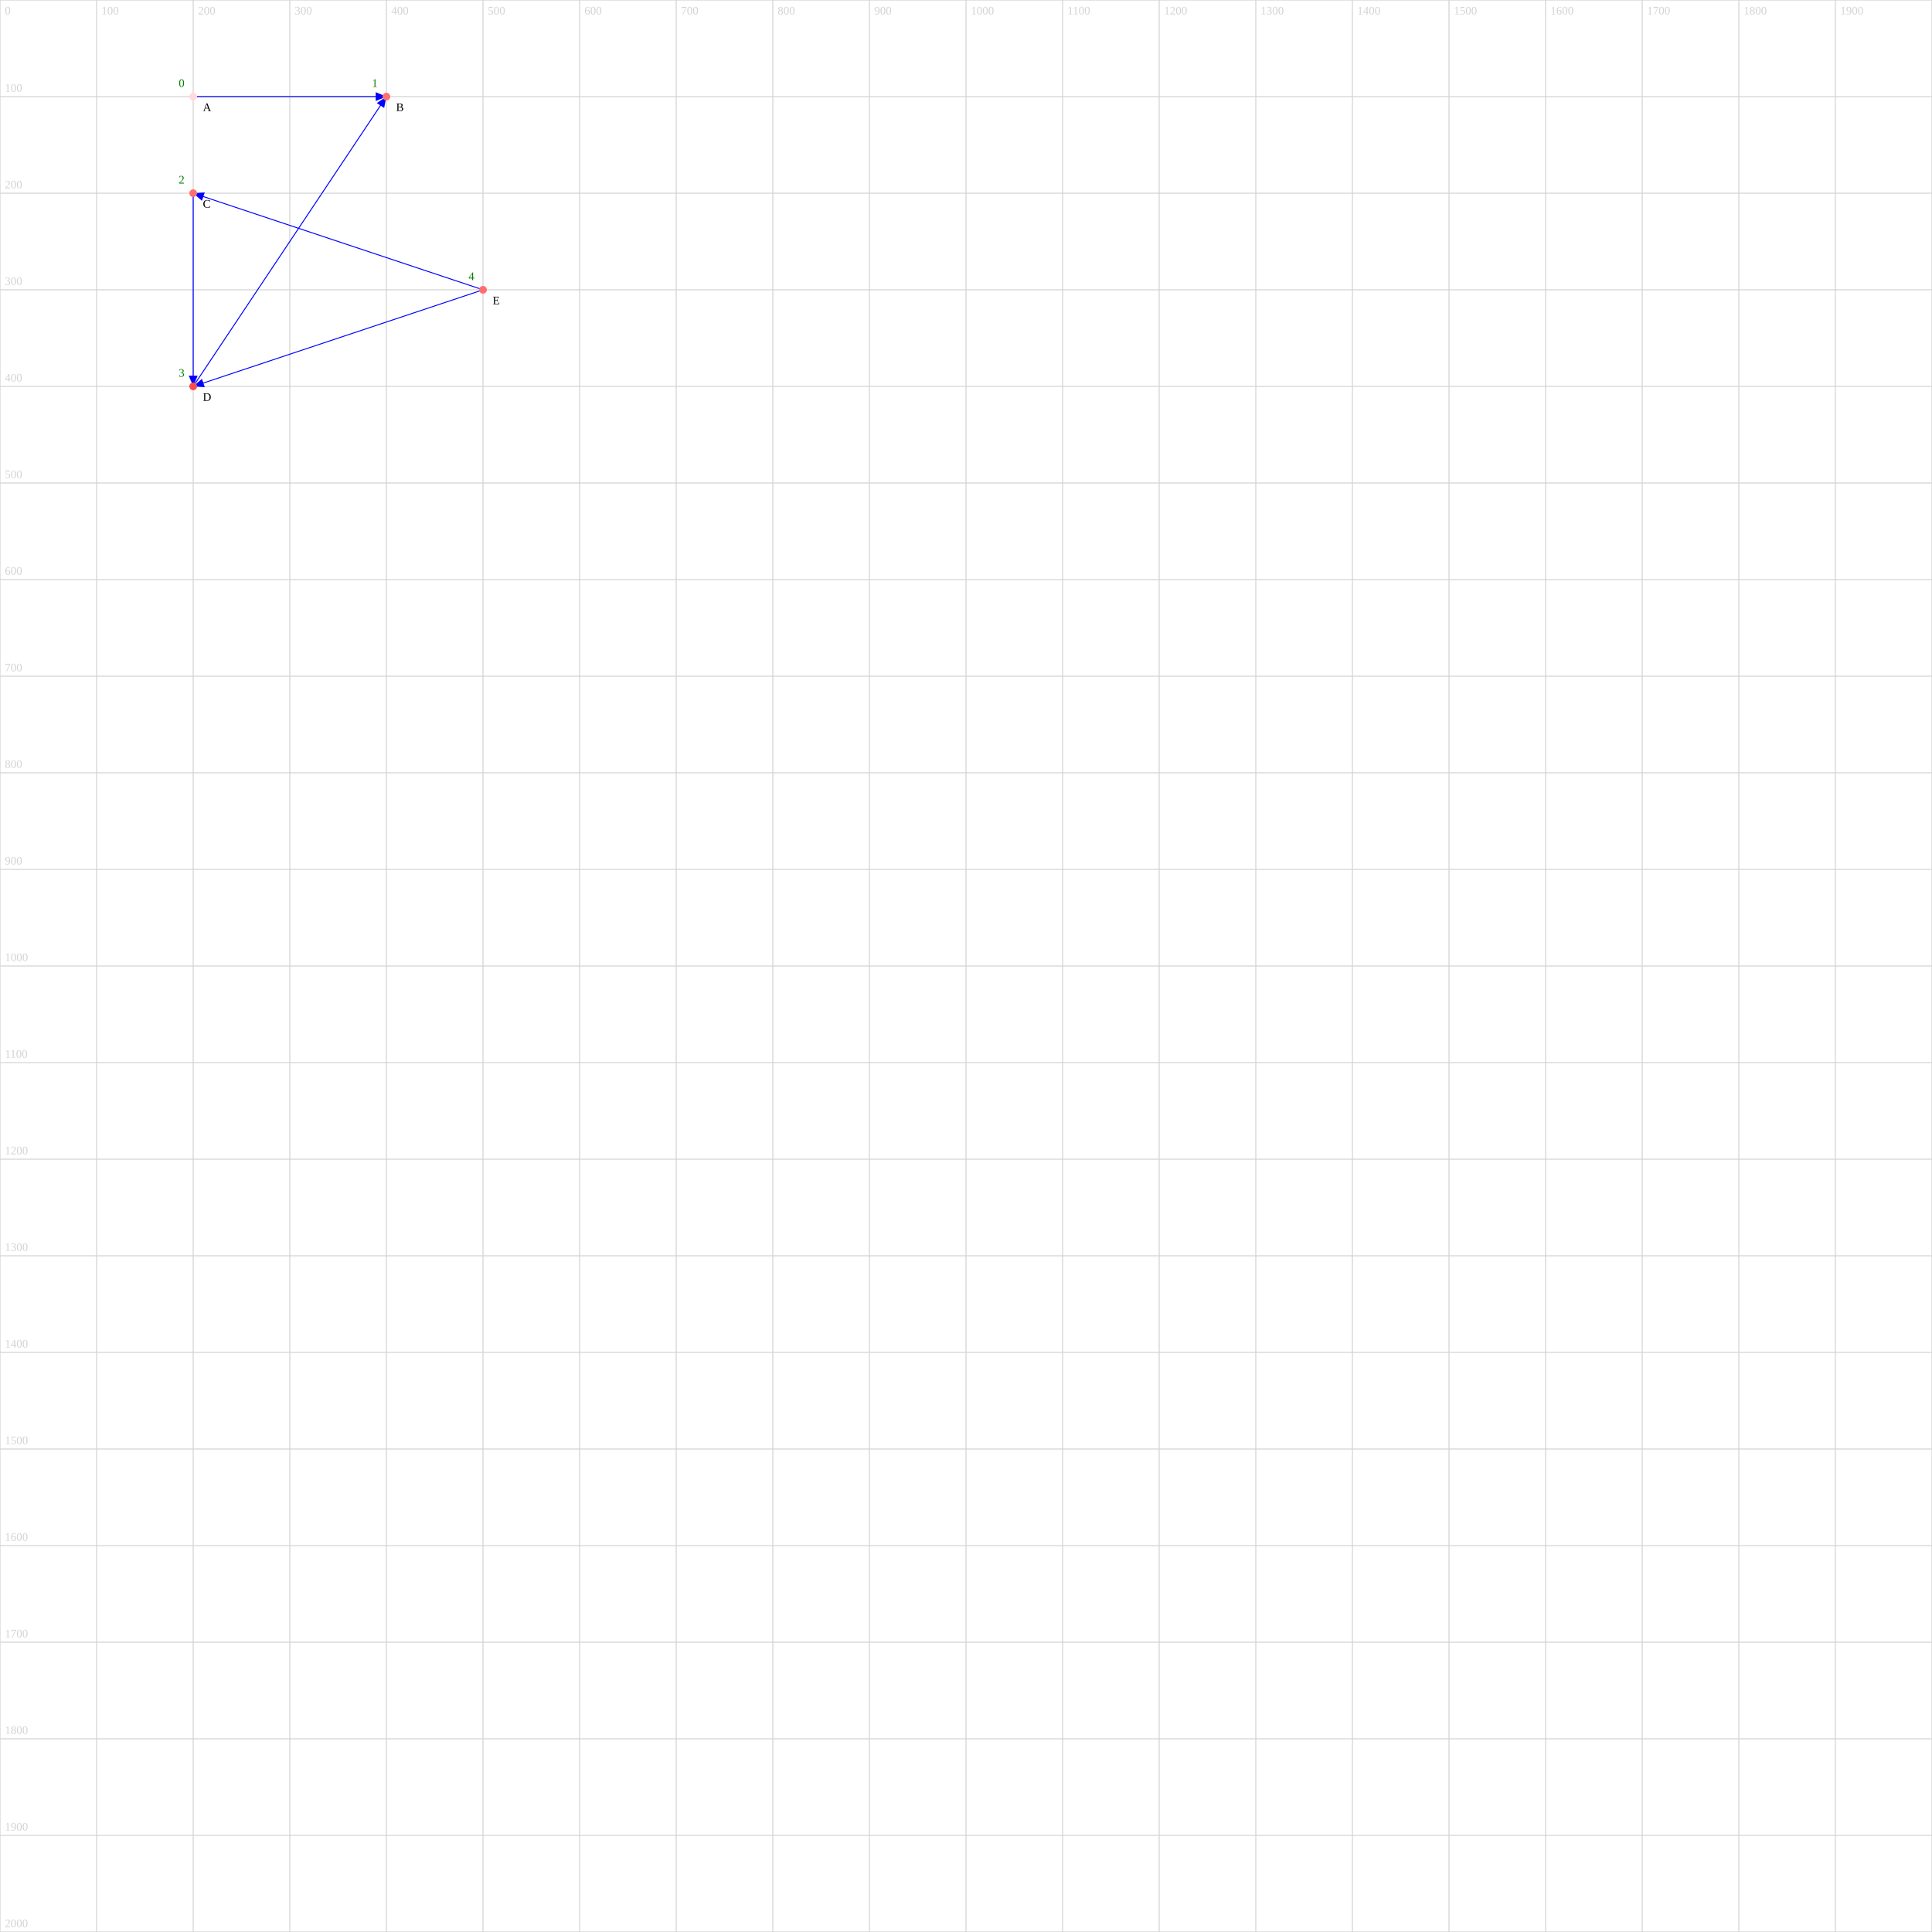
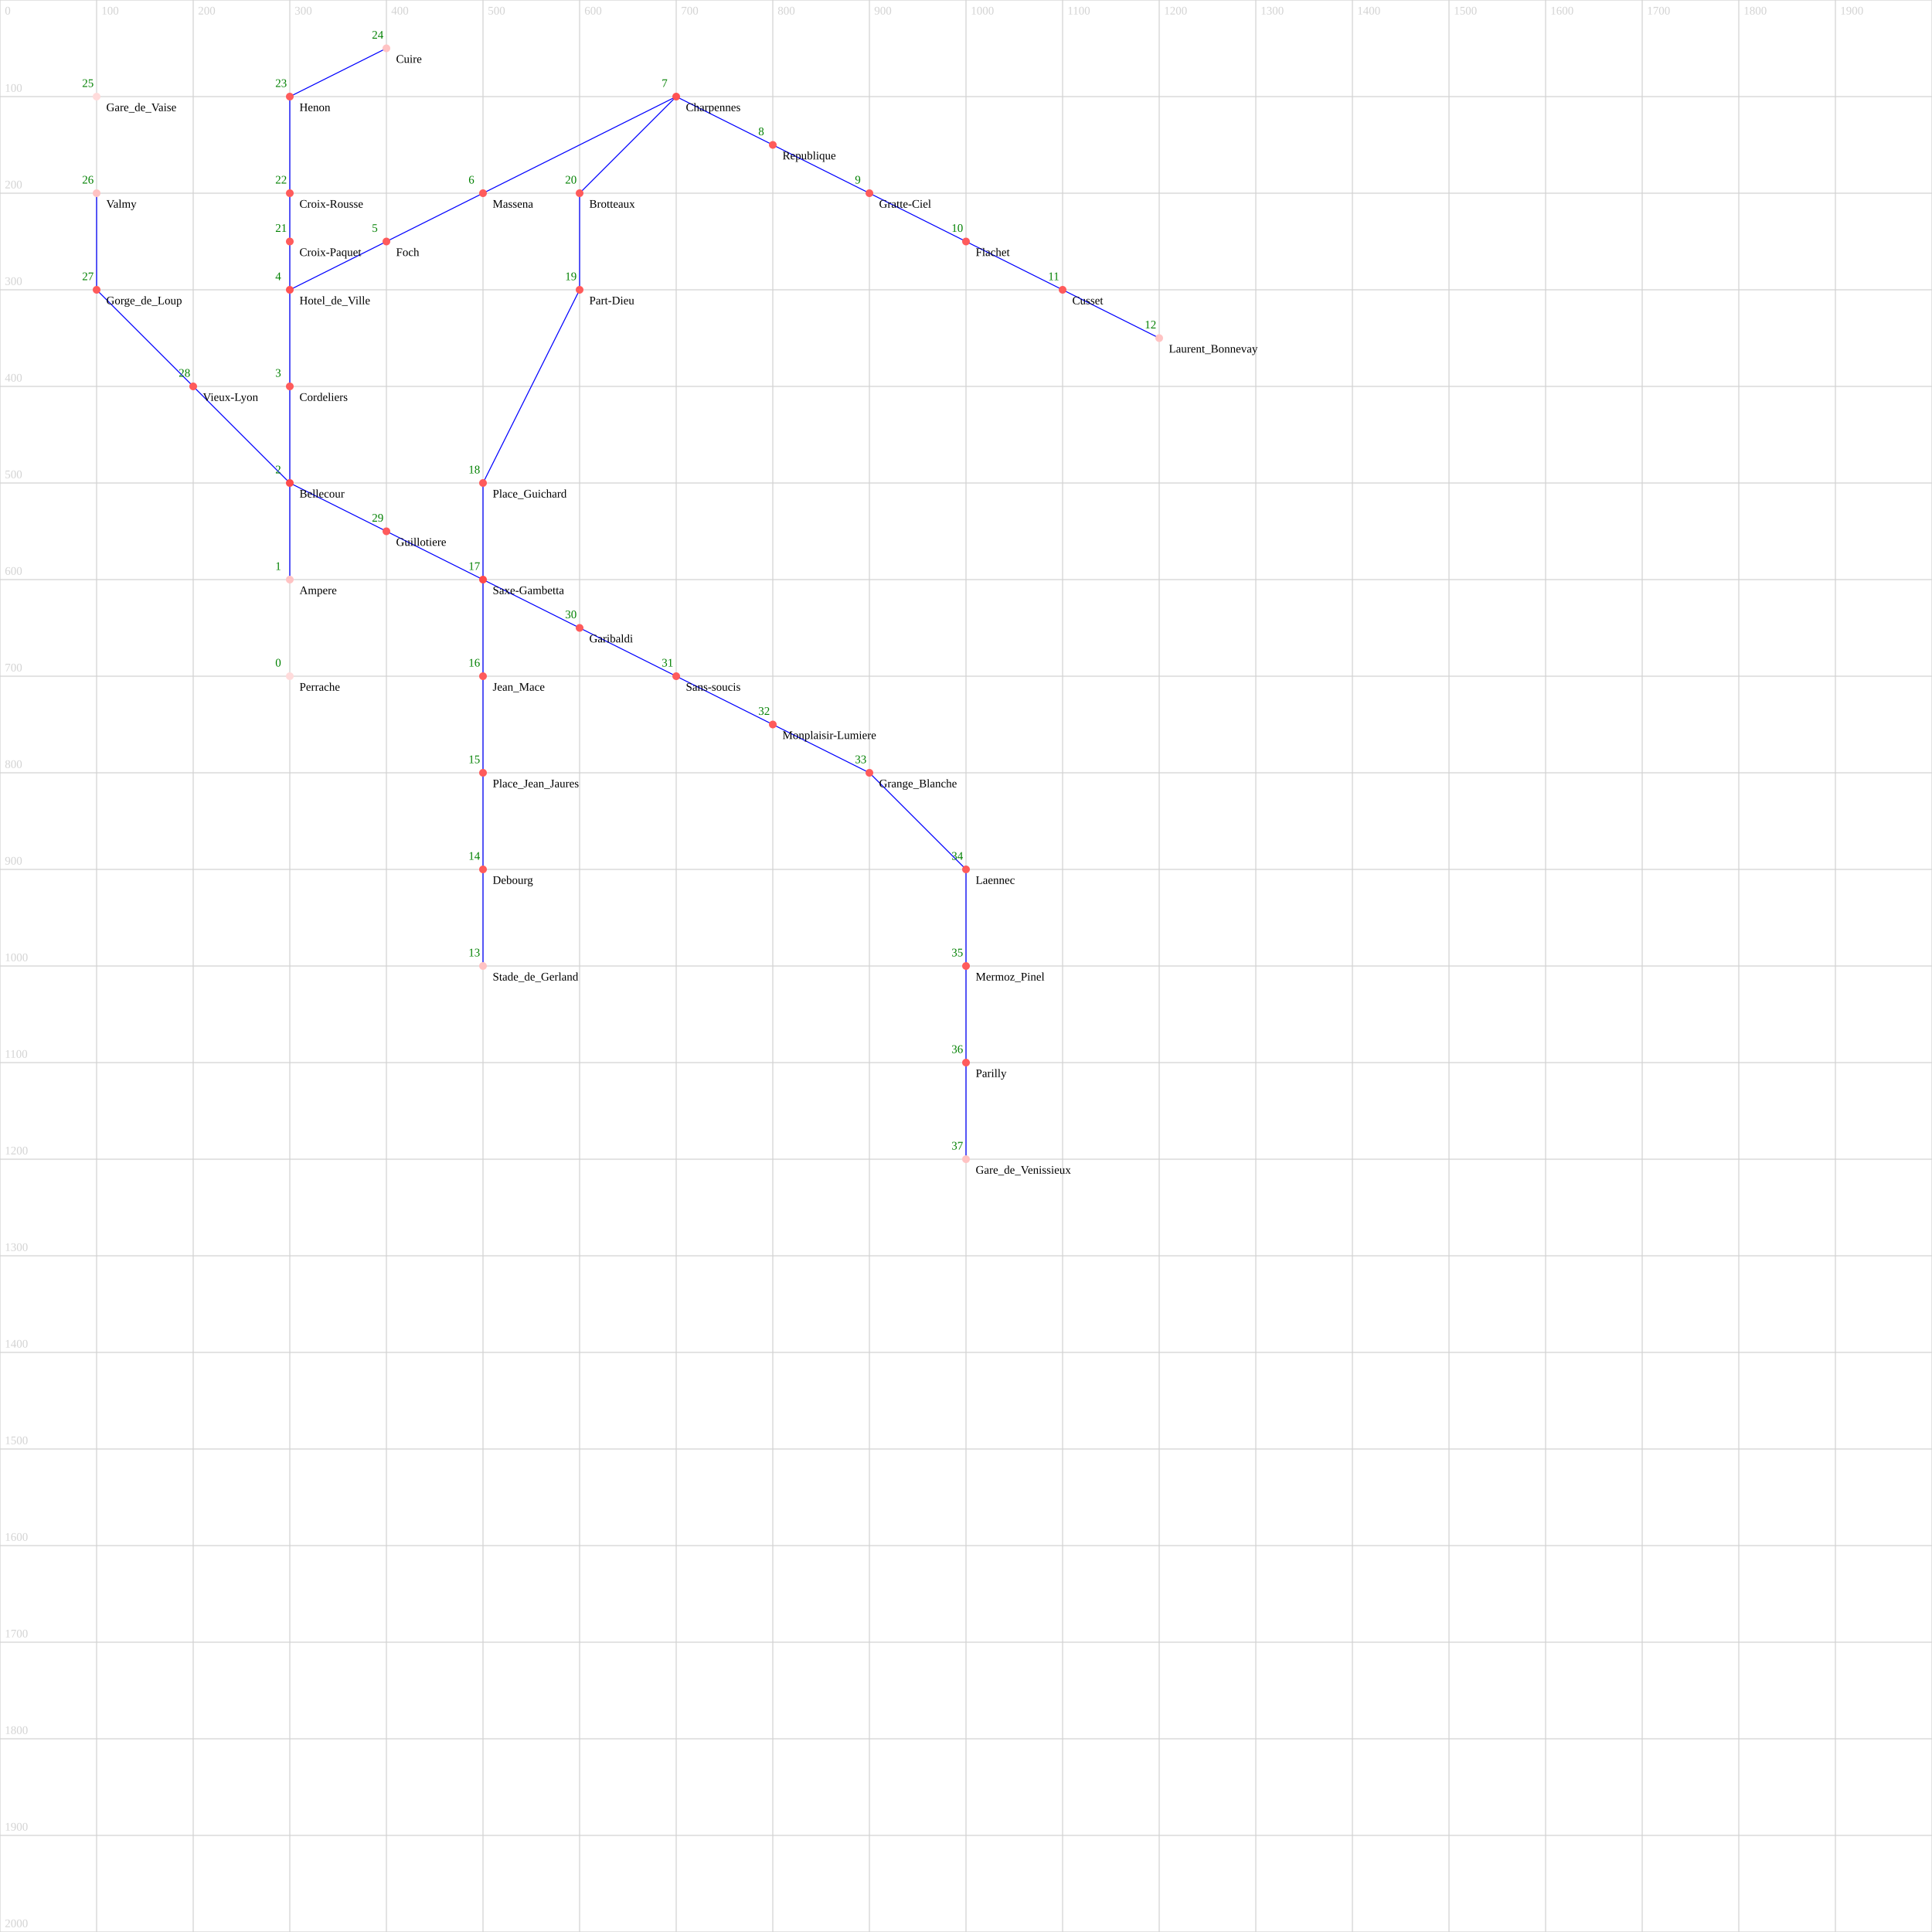
<svg xmlns="http://www.w3.org/2000/svg" version="1.1" width="2000" height="2000">
  <line x1="0" y1="0" x2="2000" y2="0" stroke="lightgrey" />
  <text x="5" y="-5" fill="lightgrey">0</text>
  <line x1="0" y1="100" x2="2000" y2="100" stroke="lightgrey" />
  <text x="5" y="95" fill="lightgrey">100</text>
  <line x1="0" y1="200" x2="2000" y2="200" stroke="lightgrey" />
  <text x="5" y="195" fill="lightgrey">200</text>
  <line x1="0" y1="300" x2="2000" y2="300" stroke="lightgrey" />
  <text x="5" y="295" fill="lightgrey">300</text>
  <line x1="0" y1="400" x2="2000" y2="400" stroke="lightgrey" />
  <text x="5" y="395" fill="lightgrey">400</text>
  <line x1="0" y1="500" x2="2000" y2="500" stroke="lightgrey" />
  <text x="5" y="495" fill="lightgrey">500</text>
  <line x1="0" y1="600" x2="2000" y2="600" stroke="lightgrey" />
  <text x="5" y="595" fill="lightgrey">600</text>
  <line x1="0" y1="700" x2="2000" y2="700" stroke="lightgrey" />
  <text x="5" y="695" fill="lightgrey">700</text>
  <line x1="0" y1="800" x2="2000" y2="800" stroke="lightgrey" />
  <text x="5" y="795" fill="lightgrey">800</text>
  <line x1="0" y1="900" x2="2000" y2="900" stroke="lightgrey" />
  <text x="5" y="895" fill="lightgrey">900</text>
  <line x1="0" y1="1000" x2="2000" y2="1000" stroke="lightgrey" />
  <text x="5" y="995" fill="lightgrey">1000</text>
  <line x1="0" y1="1100" x2="2000" y2="1100" stroke="lightgrey" />
  <text x="5" y="1095" fill="lightgrey">1100</text>
  <line x1="0" y1="1200" x2="2000" y2="1200" stroke="lightgrey" />
  <text x="5" y="1195" fill="lightgrey">1200</text>
  <line x1="0" y1="1300" x2="2000" y2="1300" stroke="lightgrey" />
  <text x="5" y="1295" fill="lightgrey">1300</text>
  <line x1="0" y1="1400" x2="2000" y2="1400" stroke="lightgrey" />
  <text x="5" y="1395" fill="lightgrey">1400</text>
  <line x1="0" y1="1500" x2="2000" y2="1500" stroke="lightgrey" />
  <text x="5" y="1495" fill="lightgrey">1500</text>
  <line x1="0" y1="1600" x2="2000" y2="1600" stroke="lightgrey" />
  <text x="5" y="1595" fill="lightgrey">1600</text>
  <line x1="0" y1="1700" x2="2000" y2="1700" stroke="lightgrey" />
  <text x="5" y="1695" fill="lightgrey">1700</text>
  <line x1="0" y1="1800" x2="2000" y2="1800" stroke="lightgrey" />
  <text x="5" y="1795" fill="lightgrey">1800</text>
  <line x1="0" y1="1900" x2="2000" y2="1900" stroke="lightgrey" />
  <text x="5" y="1895" fill="lightgrey">1900</text>
  <line x1="0" y1="2000" x2="2000" y2="2000" stroke="lightgrey" />
  <text x="5" y="1995" fill="lightgrey">2000</text>
  <line x1="0" y1="0" x2="0" y2="2000" stroke="lightgrey" />
  <text x="5" y="15" fill="lightgrey">0</text>
  <line x1="100" y1="0" x2="100" y2="2000" stroke="lightgrey" />
  <text x="105" y="15" fill="lightgrey">100</text>
  <line x1="200" y1="0" x2="200" y2="2000" stroke="lightgrey" />
  <text x="205" y="15" fill="lightgrey">200</text>
  <line x1="300" y1="0" x2="300" y2="2000" stroke="lightgrey" />
  <text x="305" y="15" fill="lightgrey">300</text>
  <line x1="400" y1="0" x2="400" y2="2000" stroke="lightgrey" />
  <text x="405" y="15" fill="lightgrey">400</text>
  <line x1="500" y1="0" x2="500" y2="2000" stroke="lightgrey" />
  <text x="505" y="15" fill="lightgrey">500</text>
  <line x1="600" y1="0" x2="600" y2="2000" stroke="lightgrey" />
  <text x="605" y="15" fill="lightgrey">600</text>
  <line x1="700" y1="0" x2="700" y2="2000" stroke="lightgrey" />
  <text x="705" y="15" fill="lightgrey">700</text>
  <line x1="800" y1="0" x2="800" y2="2000" stroke="lightgrey" />
  <text x="805" y="15" fill="lightgrey">800</text>
  <line x1="900" y1="0" x2="900" y2="2000" stroke="lightgrey" />
  <text x="905" y="15" fill="lightgrey">900</text>
  <line x1="1000" y1="0" x2="1000" y2="2000" stroke="lightgrey" />
  <text x="1005" y="15" fill="lightgrey">1000</text>
  <line x1="1100" y1="0" x2="1100" y2="2000" stroke="lightgrey" />
  <text x="1105" y="15" fill="lightgrey">1100</text>
  <line x1="1200" y1="0" x2="1200" y2="2000" stroke="lightgrey" />
  <text x="1205" y="15" fill="lightgrey">1200</text>
  <line x1="1300" y1="0" x2="1300" y2="2000" stroke="lightgrey" />
  <text x="1305" y="15" fill="lightgrey">1300</text>
  <line x1="1400" y1="0" x2="1400" y2="2000" stroke="lightgrey" />
  <text x="1405" y="15" fill="lightgrey">1400</text>
  <line x1="1500" y1="0" x2="1500" y2="2000" stroke="lightgrey" />
  <text x="1505" y="15" fill="lightgrey">1500</text>
  <line x1="1600" y1="0" x2="1600" y2="2000" stroke="lightgrey" />
  <text x="1605" y="15" fill="lightgrey">1600</text>
  <line x1="1700" y1="0" x2="1700" y2="2000" stroke="lightgrey" />
  <text x="1705" y="15" fill="lightgrey">1700</text>
  <line x1="1800" y1="0" x2="1800" y2="2000" stroke="lightgrey" />
  <text x="1805" y="15" fill="lightgrey">1800</text>
  <line x1="1900" y1="0" x2="1900" y2="2000" stroke="lightgrey" />
  <text x="1905" y="15" fill="lightgrey">1900</text>
  <line x1="2000" y1="0" x2="2000" y2="2000" stroke="lightgrey" />
  <text x="2005" y="15" fill="lightgrey">2000</text>
-   <line x1="200" y1="100" x2="400" y2="100" stroke="blue" />
-   <polygon points=" 400,100 388.913,104.592 388.913,95.408" style="fill:blue" />
-   <line x1="200" y1="200" x2="200" y2="400" stroke="blue" />
-   <polygon points=" 200,400 195.408,388.913 204.592,388.913" style="fill:blue" />
-   <line x1="200" y1="400" x2="400" y2="100" stroke="blue" />
-   <polygon points=" 400,100 397.671,111.772 390.029,106.677" style="fill:blue" />
-   <line x1="500" y1="300" x2="200" y2="200" stroke="blue" />
-   <polygon points=" 200,200 211.97,199.149 209.065,207.862" style="fill:blue" />
-   <line x1="500" y1="300" x2="200" y2="400" stroke="blue" />
-   <polygon points=" 200,400 209.065,392.138 211.97,400.851" style="fill:blue" />
-   <circle cx="200" cy="100" r="4" fill="rgb(255,219,219)" />
-   <text x="210" y="115" fill="black">A</text>
-   <text x="185" y="90" fill="green">0</text>
-   <circle cx="400" cy="100" r="4" fill="rgb(255,111,111)" />
-   <text x="410" y="115" fill="black">B</text>
-   <text x="385" y="90" fill="green">1</text>
-   <circle cx="200" cy="200" r="4" fill="rgb(255,111,111)" />
-   <text x="210" y="215" fill="black">C</text>
-   <text x="185" y="190" fill="green">2</text>
-   <circle cx="200" cy="400" r="4" fill="rgb(255,75,75)" />
-   <text x="210" y="415" fill="black">D</text>
-   <text x="185" y="390" fill="green">3</text>
-   <circle cx="500" cy="300" r="4" fill="rgb(255,111,111)" />
-   <text x="510" y="315" fill="black">E</text>
-   <text x="485" y="290" fill="green">4</text>
+   <line x1="100" y1="200" x2="100" y2="300" stroke="blue" />
+   <line x1="100" y1="300" x2="200" y2="400" stroke="blue" />
+   <line x1="200" y1="400" x2="300" y2="500" stroke="blue" />
+   <line x1="300" y1="500" x2="400" y2="550" stroke="blue" />
+   <line x1="400" y1="550" x2="500" y2="600" stroke="blue" />
+   <line x1="500" y1="600" x2="600" y2="650" stroke="blue" />
+   <line x1="600" y1="650" x2="700" y2="700" stroke="blue" />
+   <line x1="700" y1="700" x2="800" y2="750" stroke="blue" />
+   <line x1="800" y1="750" x2="900" y2="800" stroke="blue" />
+   <line x1="900" y1="800" x2="1000" y2="900" stroke="blue" />
+   <line x1="1000" y1="900" x2="1000" y2="1000" stroke="blue" />
+   <line x1="1000" y1="1000" x2="1000" y2="1100" stroke="blue" />
+   <line x1="1000" y1="1100" x2="1000" y2="1200" stroke="blue" />
+   <line x1="300" y1="600" x2="300" y2="500" stroke="blue" />
+   <line x1="300" y1="500" x2="300" y2="400" stroke="blue" />
+   <line x1="300" y1="400" x2="300" y2="300" stroke="blue" />
+   <line x1="300" y1="300" x2="400" y2="250" stroke="blue" />
+   <line x1="400" y1="250" x2="500" y2="200" stroke="blue" />
+   <line x1="500" y1="200" x2="700" y2="100" stroke="blue" />
+   <line x1="700" y1="100" x2="800" y2="150" stroke="blue" />
+   <line x1="800" y1="150" x2="900" y2="200" stroke="blue" />
+   <line x1="900" y1="200" x2="1000" y2="250" stroke="blue" />
+   <line x1="1000" y1="250" x2="1100" y2="300" stroke="blue" />
+   <line x1="1100" y1="300" x2="1200" y2="350" stroke="blue" />
+   <line x1="300" y1="300" x2="300" y2="250" stroke="blue" />
+   <line x1="300" y1="250" x2="300" y2="200" stroke="blue" />
+   <line x1="300" y1="200" x2="300" y2="100" stroke="blue" />
+   <line x1="300" y1="100" x2="400" y2="50" stroke="blue" />
+   <line x1="500" y1="1000" x2="500" y2="900" stroke="blue" />
+   <line x1="500" y1="900" x2="500" y2="800" stroke="blue" />
+   <line x1="500" y1="800" x2="500" y2="700" stroke="blue" />
+   <line x1="500" y1="700" x2="500" y2="600" stroke="blue" />
+   <line x1="500" y1="600" x2="500" y2="500" stroke="blue" />
+   <line x1="500" y1="500" x2="600" y2="300" stroke="blue" />
+   <line x1="600" y1="300" x2="600" y2="200" stroke="blue" />
+   <line x1="600" y1="200" x2="700" y2="100" stroke="blue" />
+   <circle cx="300" cy="700" r="4" fill="rgb(255,219,219)" />
+   <text x="310" y="715" fill="black">Perrache</text>
+   <text x="285" y="690" fill="green">0</text>
+   <circle cx="300" cy="600" r="4" fill="rgb(255,195,195)" />
+   <text x="310" y="615" fill="black">Ampere</text>
+   <text x="285" y="590" fill="green">1</text>
+   <circle cx="300" cy="500" r="4" fill="rgb(255,75,75)" />
+   <text x="310" y="515" fill="black">Bellecour</text>
+   <text x="285" y="490" fill="green">2</text>
+   <circle cx="300" cy="400" r="4" fill="rgb(255,91,91)" />
+   <text x="310" y="415" fill="black">Cordeliers</text>
+   <text x="285" y="390" fill="green">3</text>
+   <circle cx="300" cy="300" r="4" fill="rgb(255,83,83)" />
+   <text x="310" y="315" fill="black">Hotel_de_Ville</text>
+   <text x="285" y="290" fill="green">4</text>
+   <circle cx="400" cy="250" r="4" fill="rgb(255,91,91)" />
+   <text x="410" y="265" fill="black">Foch</text>
+   <text x="385" y="240" fill="green">5</text>
+   <circle cx="500" cy="200" r="4" fill="rgb(255,91,91)" />
+   <text x="510" y="215" fill="black">Massena</text>
+   <text x="485" y="190" fill="green">6</text>
+   <circle cx="700" cy="100" r="4" fill="rgb(255,83,83)" />
+   <text x="710" y="115" fill="black">Charpennes</text>
+   <text x="685" y="90" fill="green">7</text>
+   <circle cx="800" cy="150" r="4" fill="rgb(255,91,91)" />
+   <text x="810" y="165" fill="black">Republique</text>
+   <text x="785" y="140" fill="green">8</text>
+   <circle cx="900" cy="200" r="4" fill="rgb(255,91,91)" />
+   <text x="910" y="215" fill="black">Gratte-Ciel</text>
+   <text x="885" y="190" fill="green">9</text>
+   <circle cx="1000" cy="250" r="4" fill="rgb(255,91,91)" />
+   <text x="1010" y="265" fill="black">Flachet</text>
+   <text x="985" y="240" fill="green">10</text>
+   <circle cx="1100" cy="300" r="4" fill="rgb(255,91,91)" />
+   <text x="1110" y="315" fill="black">Cusset</text>
+   <text x="1085" y="290" fill="green">11</text>
+   <circle cx="1200" cy="350" r="4" fill="rgb(255,195,195)" />
+   <text x="1210" y="365" fill="black">Laurent_Bonnevay</text>
+   <text x="1185" y="340" fill="green">12</text>
+   <circle cx="500" cy="1000" r="4" fill="rgb(255,195,195)" />
+   <text x="510" y="1015" fill="black">Stade_de_Gerland</text>
+   <text x="485" y="990" fill="green">13</text>
+   <circle cx="500" cy="900" r="4" fill="rgb(255,91,91)" />
+   <text x="510" y="915" fill="black">Debourg</text>
+   <text x="485" y="890" fill="green">14</text>
+   <circle cx="500" cy="800" r="4" fill="rgb(255,91,91)" />
+   <text x="510" y="815" fill="black">Place_Jean_Jaures</text>
+   <text x="485" y="790" fill="green">15</text>
+   <circle cx="500" cy="700" r="4" fill="rgb(255,91,91)" />
+   <text x="510" y="715" fill="black">Jean_Mace</text>
+   <text x="485" y="690" fill="green">16</text>
+   <circle cx="500" cy="600" r="4" fill="rgb(255,75,75)" />
+   <text x="510" y="615" fill="black">Saxe-Gambetta</text>
+   <text x="485" y="590" fill="green">17</text>
+   <circle cx="500" cy="500" r="4" fill="rgb(255,91,91)" />
+   <text x="510" y="515" fill="black">Place_Guichard</text>
+   <text x="485" y="490" fill="green">18</text>
+   <circle cx="600" cy="300" r="4" fill="rgb(255,91,91)" />
+   <text x="610" y="315" fill="black">Part-Dieu</text>
+   <text x="585" y="290" fill="green">19</text>
+   <circle cx="600" cy="200" r="4" fill="rgb(255,91,91)" />
+   <text x="610" y="215" fill="black">Brotteaux</text>
+   <text x="585" y="190" fill="green">20</text>
+   <circle cx="300" cy="250" r="4" fill="rgb(255,91,91)" />
+   <text x="310" y="265" fill="black">Croix-Paquet</text>
+   <text x="285" y="240" fill="green">21</text>
+   <circle cx="300" cy="200" r="4" fill="rgb(255,91,91)" />
+   <text x="310" y="215" fill="black">Croix-Rousse</text>
+   <text x="285" y="190" fill="green">22</text>
+   <circle cx="300" cy="100" r="4" fill="rgb(255,91,91)" />
+   <text x="310" y="115" fill="black">Henon</text>
+   <text x="285" y="90" fill="green">23</text>
+   <circle cx="400" cy="50" r="4" fill="rgb(255,195,195)" />
+   <text x="410" y="65" fill="black">Cuire</text>
+   <text x="385" y="40" fill="green">24</text>
+   <circle cx="100" cy="100" r="4" fill="rgb(255,219,219)" />
+   <text x="110" y="115" fill="black">Gare_de_Vaise</text>
+   <text x="85" y="90" fill="green">25</text>
+   <circle cx="100" cy="200" r="4" fill="rgb(255,195,195)" />
+   <text x="110" y="215" fill="black">Valmy</text>
+   <text x="85" y="190" fill="green">26</text>
+   <circle cx="100" cy="300" r="4" fill="rgb(255,91,91)" />
+   <text x="110" y="315" fill="black">Gorge_de_Loup</text>
+   <text x="85" y="290" fill="green">27</text>
+   <circle cx="200" cy="400" r="4" fill="rgb(255,91,91)" />
+   <text x="210" y="415" fill="black">Vieux-Lyon</text>
+   <text x="185" y="390" fill="green">28</text>
+   <circle cx="400" cy="550" r="4" fill="rgb(255,91,91)" />
+   <text x="410" y="565" fill="black">Guillotiere</text>
+   <text x="385" y="540" fill="green">29</text>
+   <circle cx="600" cy="650" r="4" fill="rgb(255,91,91)" />
+   <text x="610" y="665" fill="black">Garibaldi</text>
+   <text x="585" y="640" fill="green">30</text>
+   <circle cx="700" cy="700" r="4" fill="rgb(255,91,91)" />
+   <text x="710" y="715" fill="black">Sans-soucis</text>
+   <text x="685" y="690" fill="green">31</text>
+   <circle cx="800" cy="750" r="4" fill="rgb(255,91,91)" />
+   <text x="810" y="765" fill="black">Monplaisir-Lumiere</text>
+   <text x="785" y="740" fill="green">32</text>
+   <circle cx="900" cy="800" r="4" fill="rgb(255,91,91)" />
+   <text x="910" y="815" fill="black">Grange_Blanche</text>
+   <text x="885" y="790" fill="green">33</text>
+   <circle cx="1000" cy="900" r="4" fill="rgb(255,91,91)" />
+   <text x="1010" y="915" fill="black">Laennec</text>
+   <text x="985" y="890" fill="green">34</text>
+   <circle cx="1000" cy="1000" r="4" fill="rgb(255,91,91)" />
+   <text x="1010" y="1015" fill="black">Mermoz_Pinel</text>
+   <text x="985" y="990" fill="green">35</text>
+   <circle cx="1000" cy="1100" r="4" fill="rgb(255,91,91)" />
+   <text x="1010" y="1115" fill="black">Parilly</text>
+   <text x="985" y="1090" fill="green">36</text>
+   <circle cx="1000" cy="1200" r="4" fill="rgb(255,195,195)" />
+   <text x="1010" y="1215" fill="black">Gare_de_Venissieux</text>
+   <text x="985" y="1190" fill="green">37</text>
</svg>
